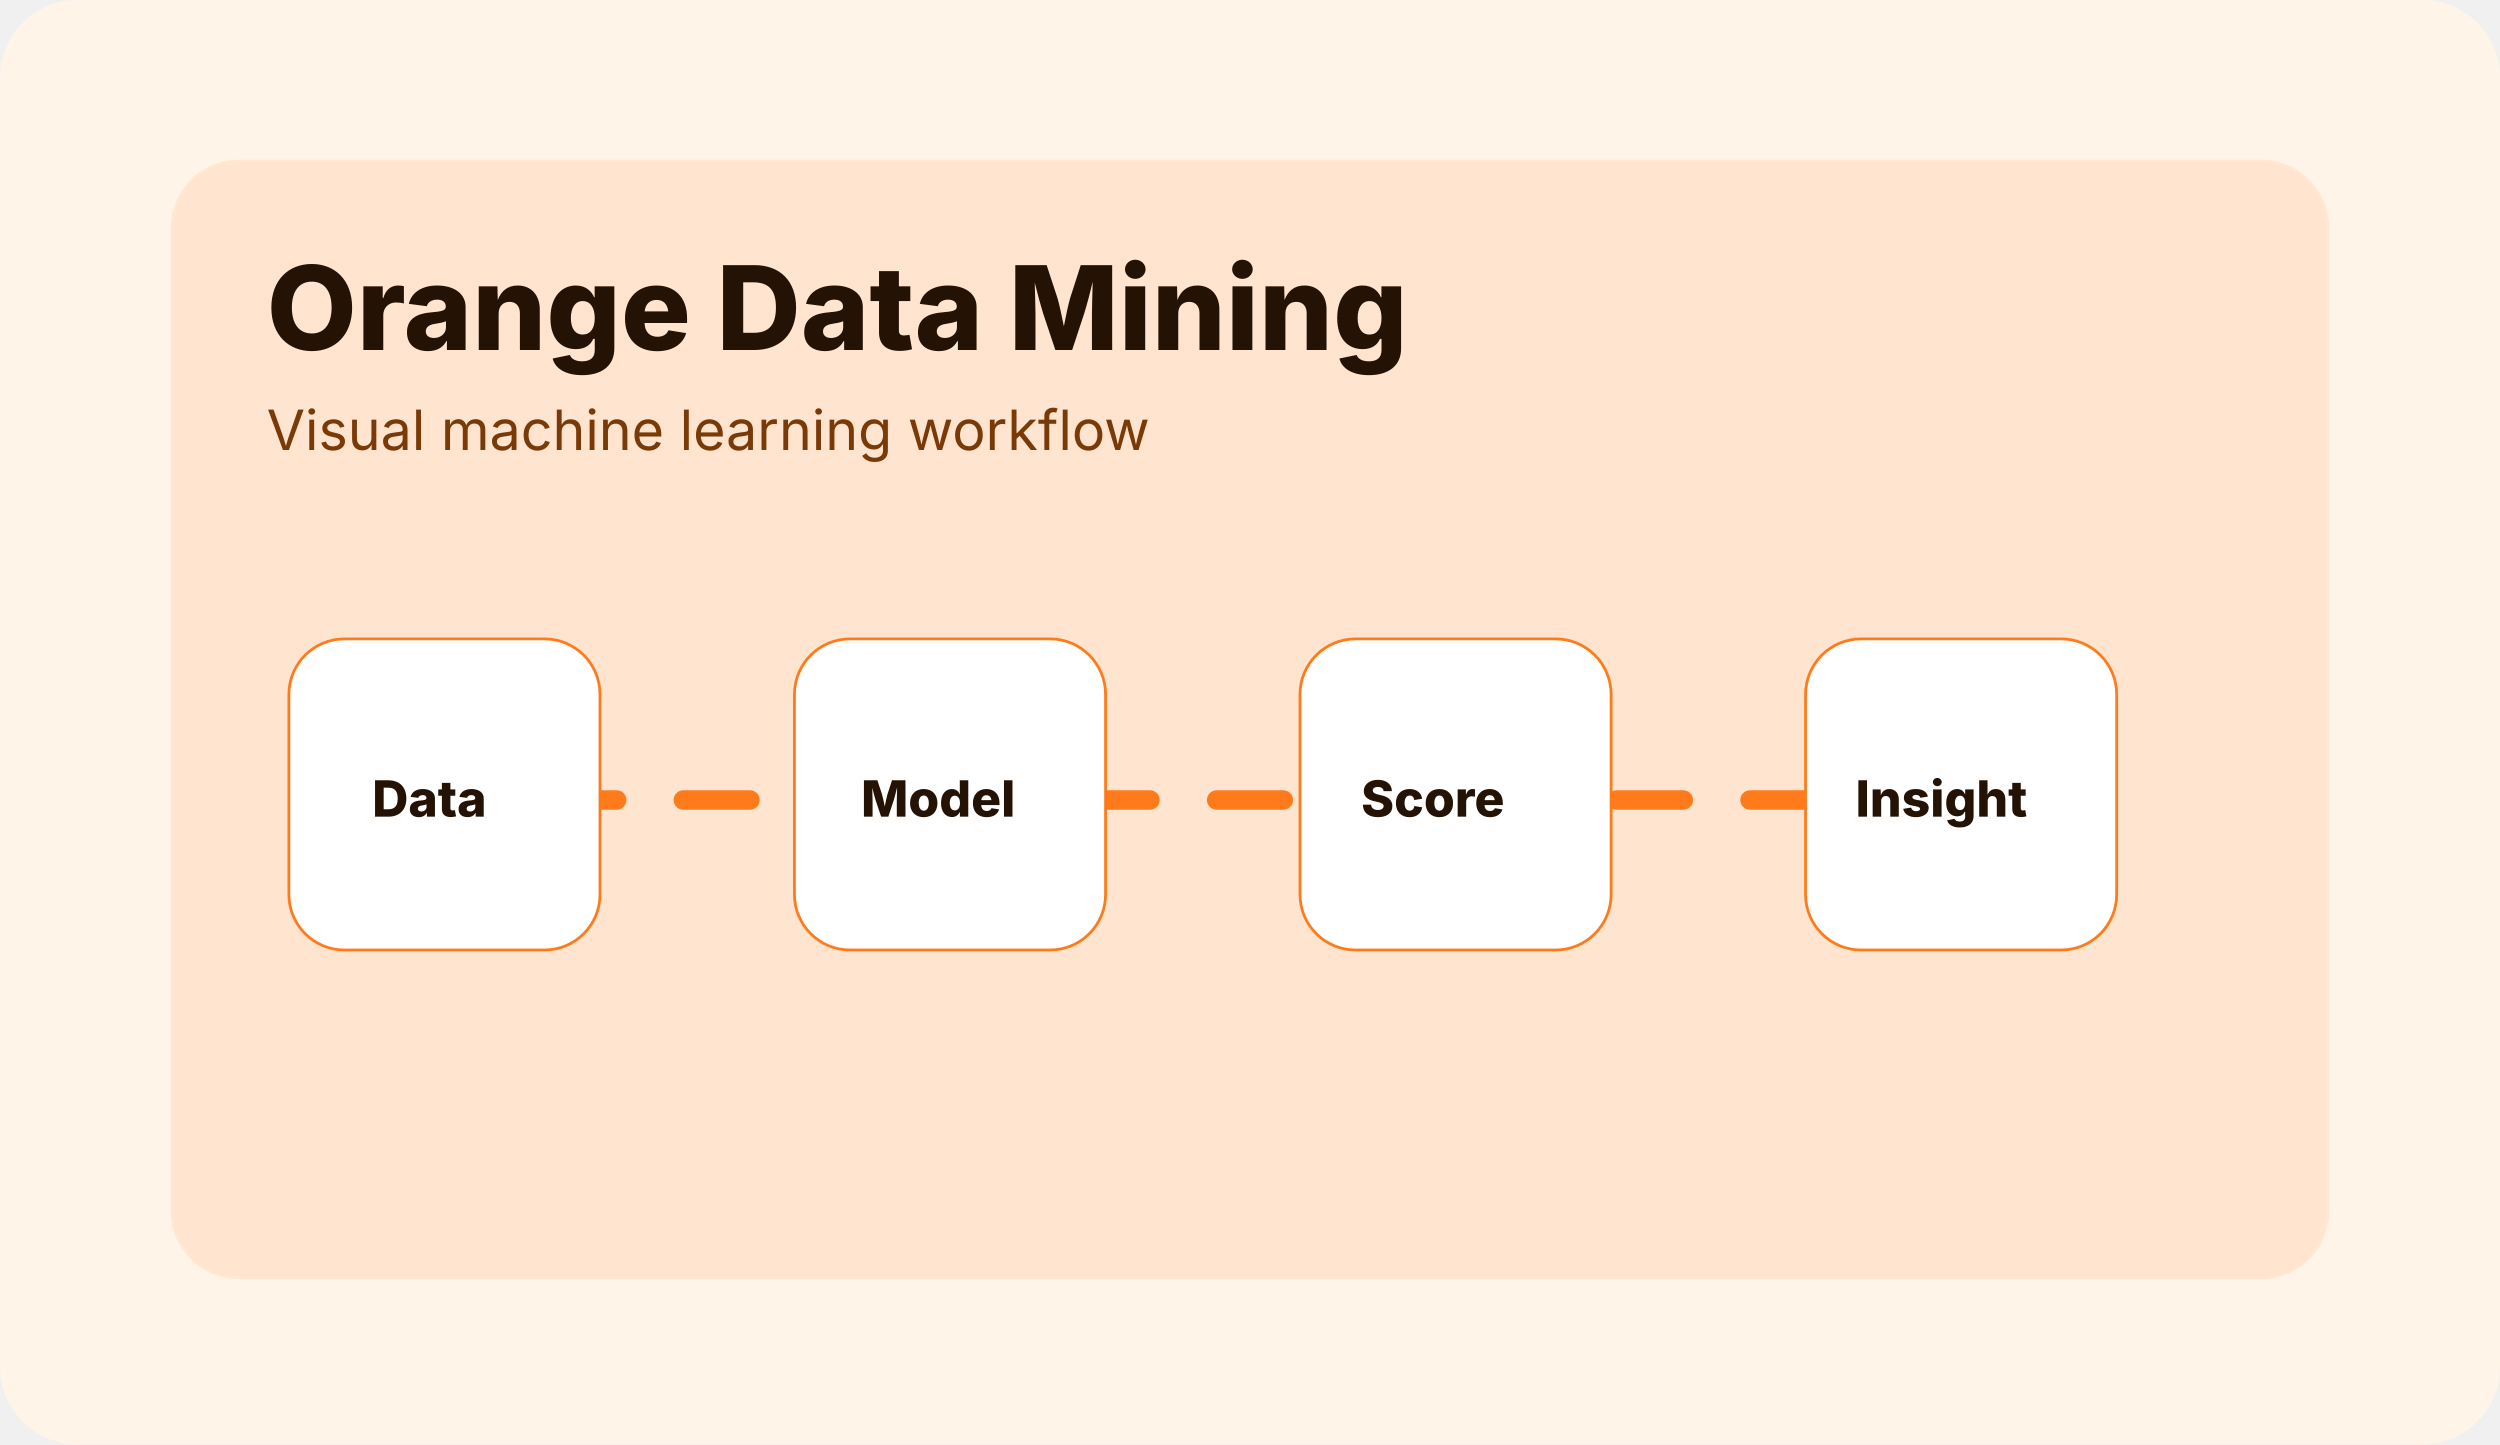
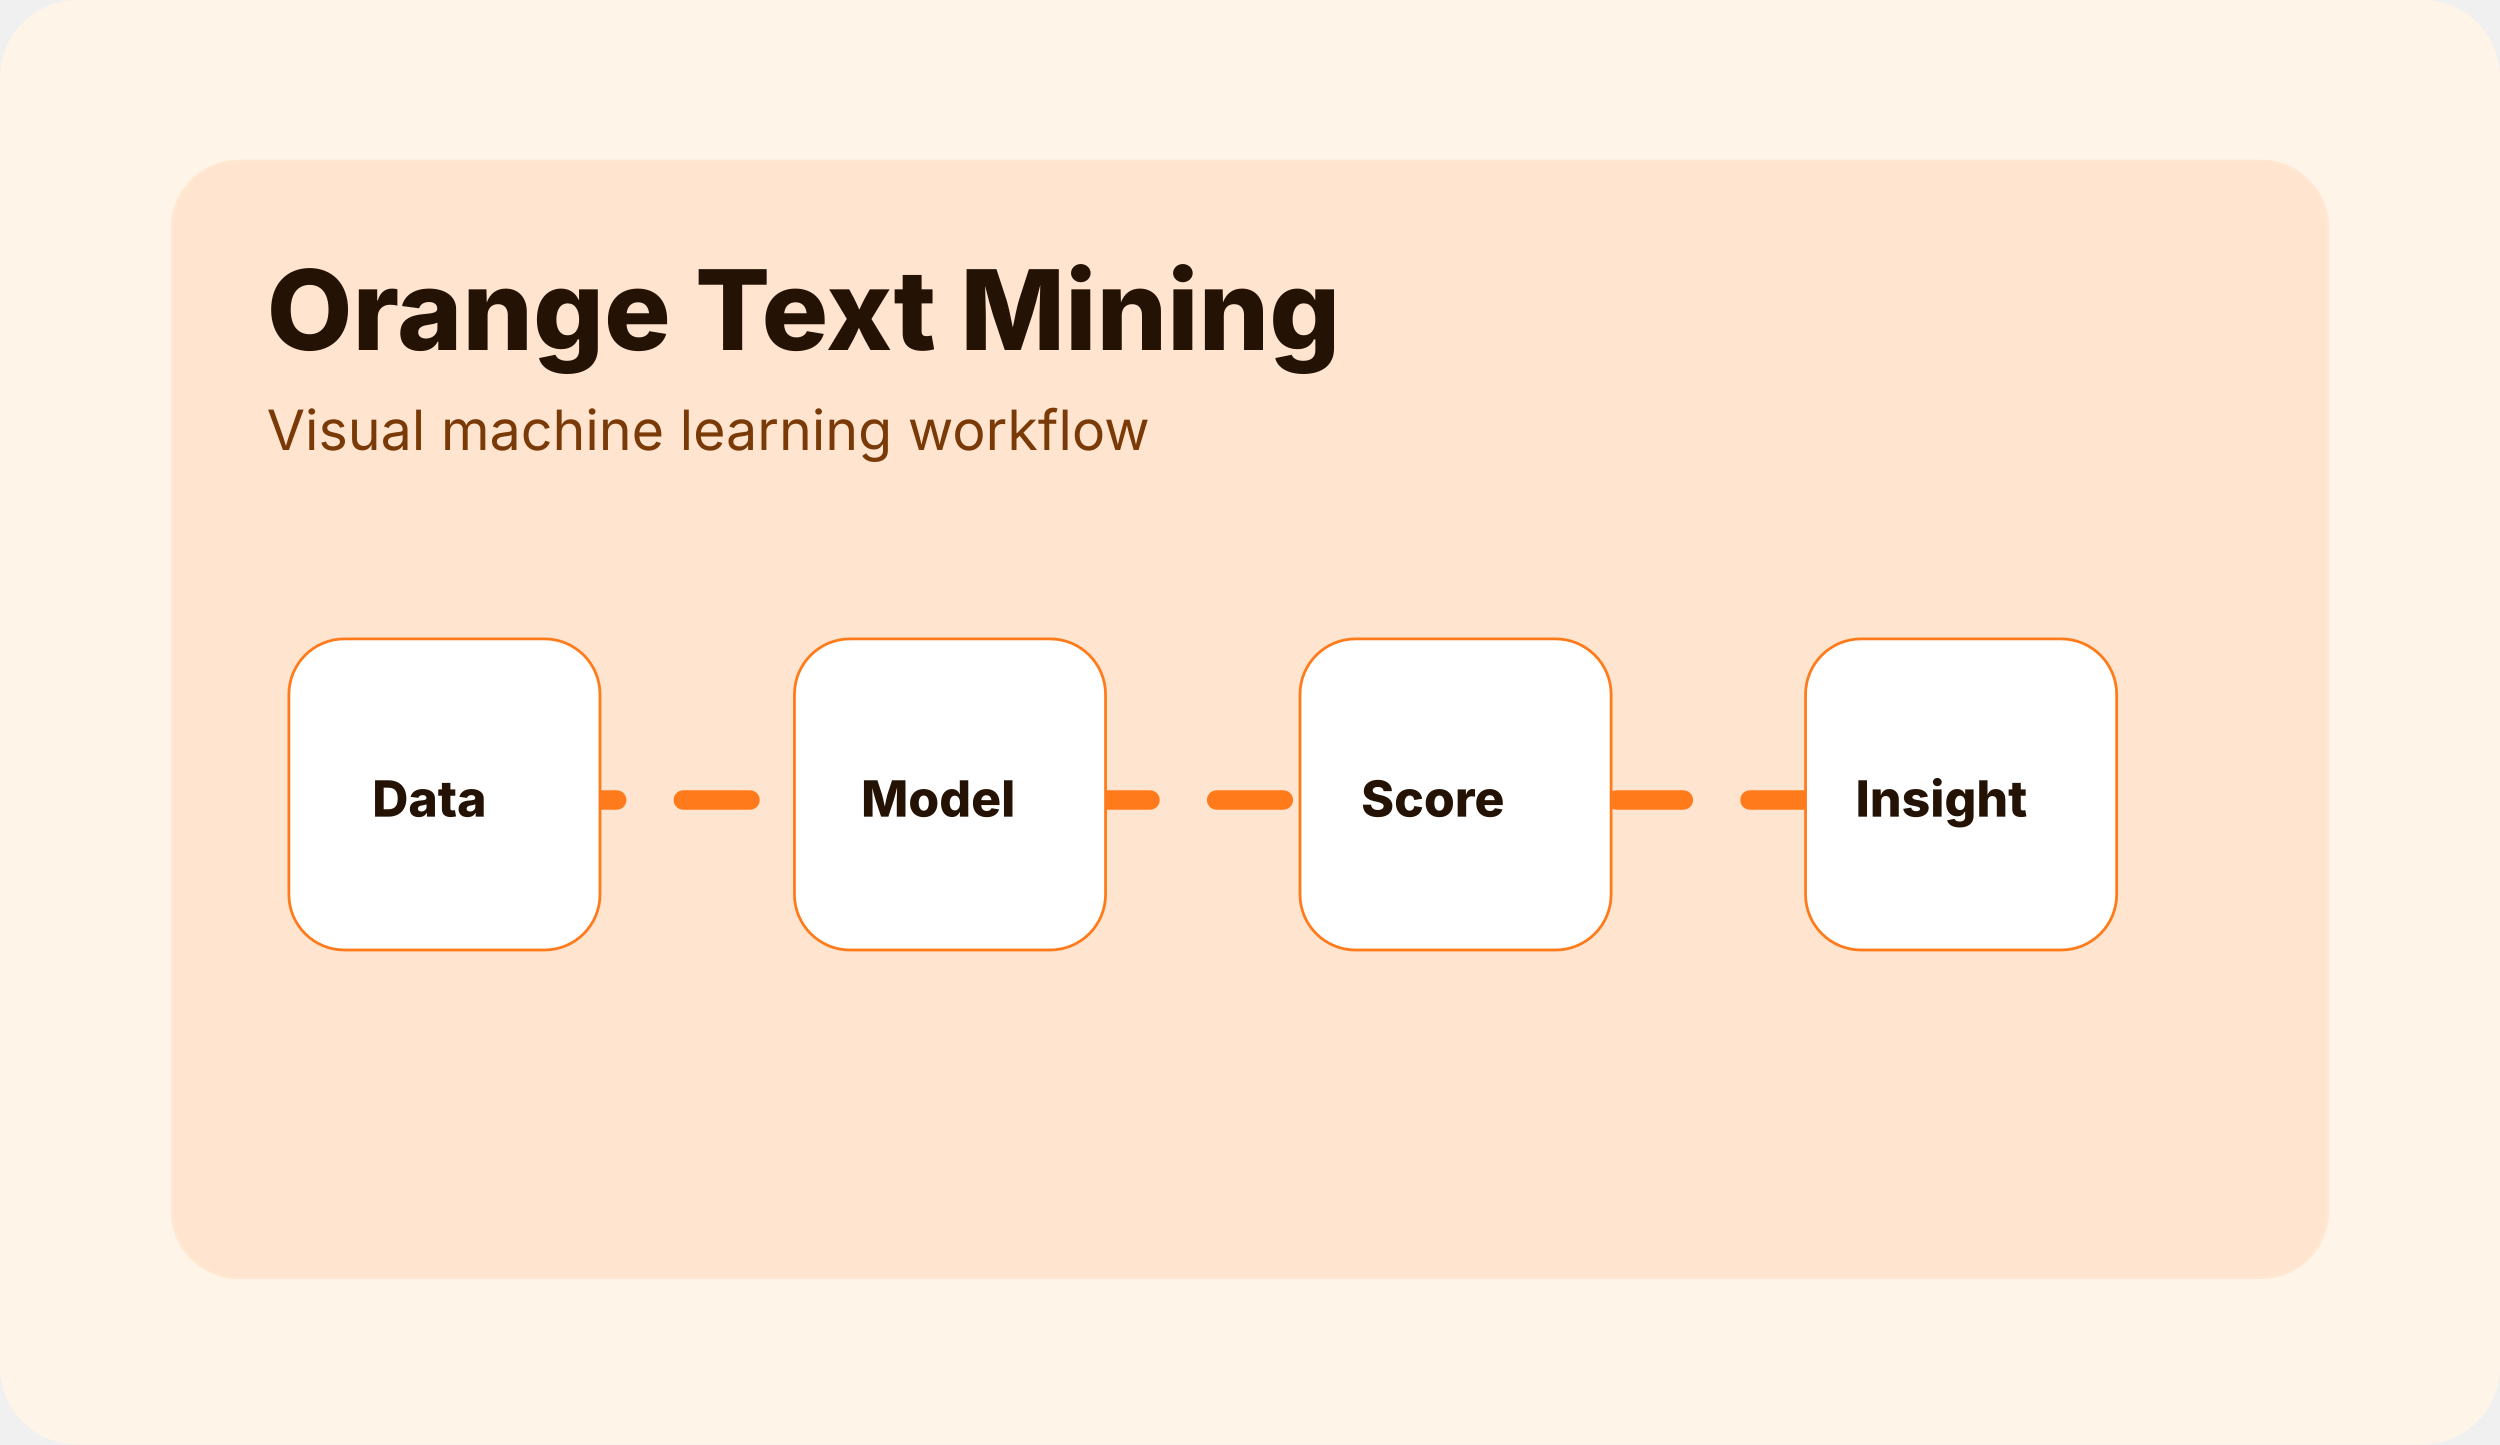
<svg xmlns="http://www.w3.org/2000/svg" width="900" height="520" viewBox="0 0 900 520" fill="none">
  <style>
    .node{animation:pulse 1.8s ease-in-out infinite alternate}
    .flow{stroke-dasharray:24;animation:dash 1s linear infinite}
    @keyframes pulse{from{opacity:.55}to{opacity:1}}
    @keyframes dash{to{stroke-dashoffset:-48}}
  </style>
  <rect width="900" height="520" rx="28" fill="#FFF4E8" />
  <rect x="62" y="58" width="776" height="402" rx="24" fill="#FF7A1A" opacity=".12" stroke="#FF8A2A" />
-   <text x="96" y="126" fill="#241204" font-family="Inter, Arial" font-size="42" font-weight="800">Orange Data Mining</text>
+   <text x="96" y="126" fill="#241204" font-family="Inter, Arial" font-size="40" font-weight="800">Orange Text Mining</text>
  <text x="96" y="162" fill="#7A3A08" font-family="Inter, Arial" font-size="20">Visual machine learning workflow</text>
  <path class="flow" d="M150 288 H302 H454 H606 H758" stroke="#FF7A1A" stroke-width="7" stroke-linecap="round" />
  <g class="node">
    <rect x="104" y="230" width="112" height="112" rx="20" fill="#FFFFFF" stroke="#FF7A1A" />
    <text x="134" y="294" fill="#241204" font-family="Inter, Arial" font-size="18" font-weight="800">Data</text>
  </g>
  <g class="node">
    <rect x="286" y="230" width="112" height="112" rx="20" fill="#FFFFFF" stroke="#FF7A1A" />
    <text x="310" y="294" fill="#241204" font-family="Inter, Arial" font-size="18" font-weight="800">Model</text>
  </g>
  <g class="node">
    <rect x="468" y="230" width="112" height="112" rx="20" fill="#FFFFFF" stroke="#FF7A1A" />
    <text x="490" y="294" fill="#241204" font-family="Inter, Arial" font-size="18" font-weight="800">Score</text>
  </g>
  <g class="node">
    <rect x="650" y="230" width="112" height="112" rx="20" fill="#FFFFFF" stroke="#FF7A1A" />
    <text x="668" y="294" fill="#241204" font-family="Inter, Arial" font-size="18" font-weight="800">Insight</text>
  </g>
</svg>
